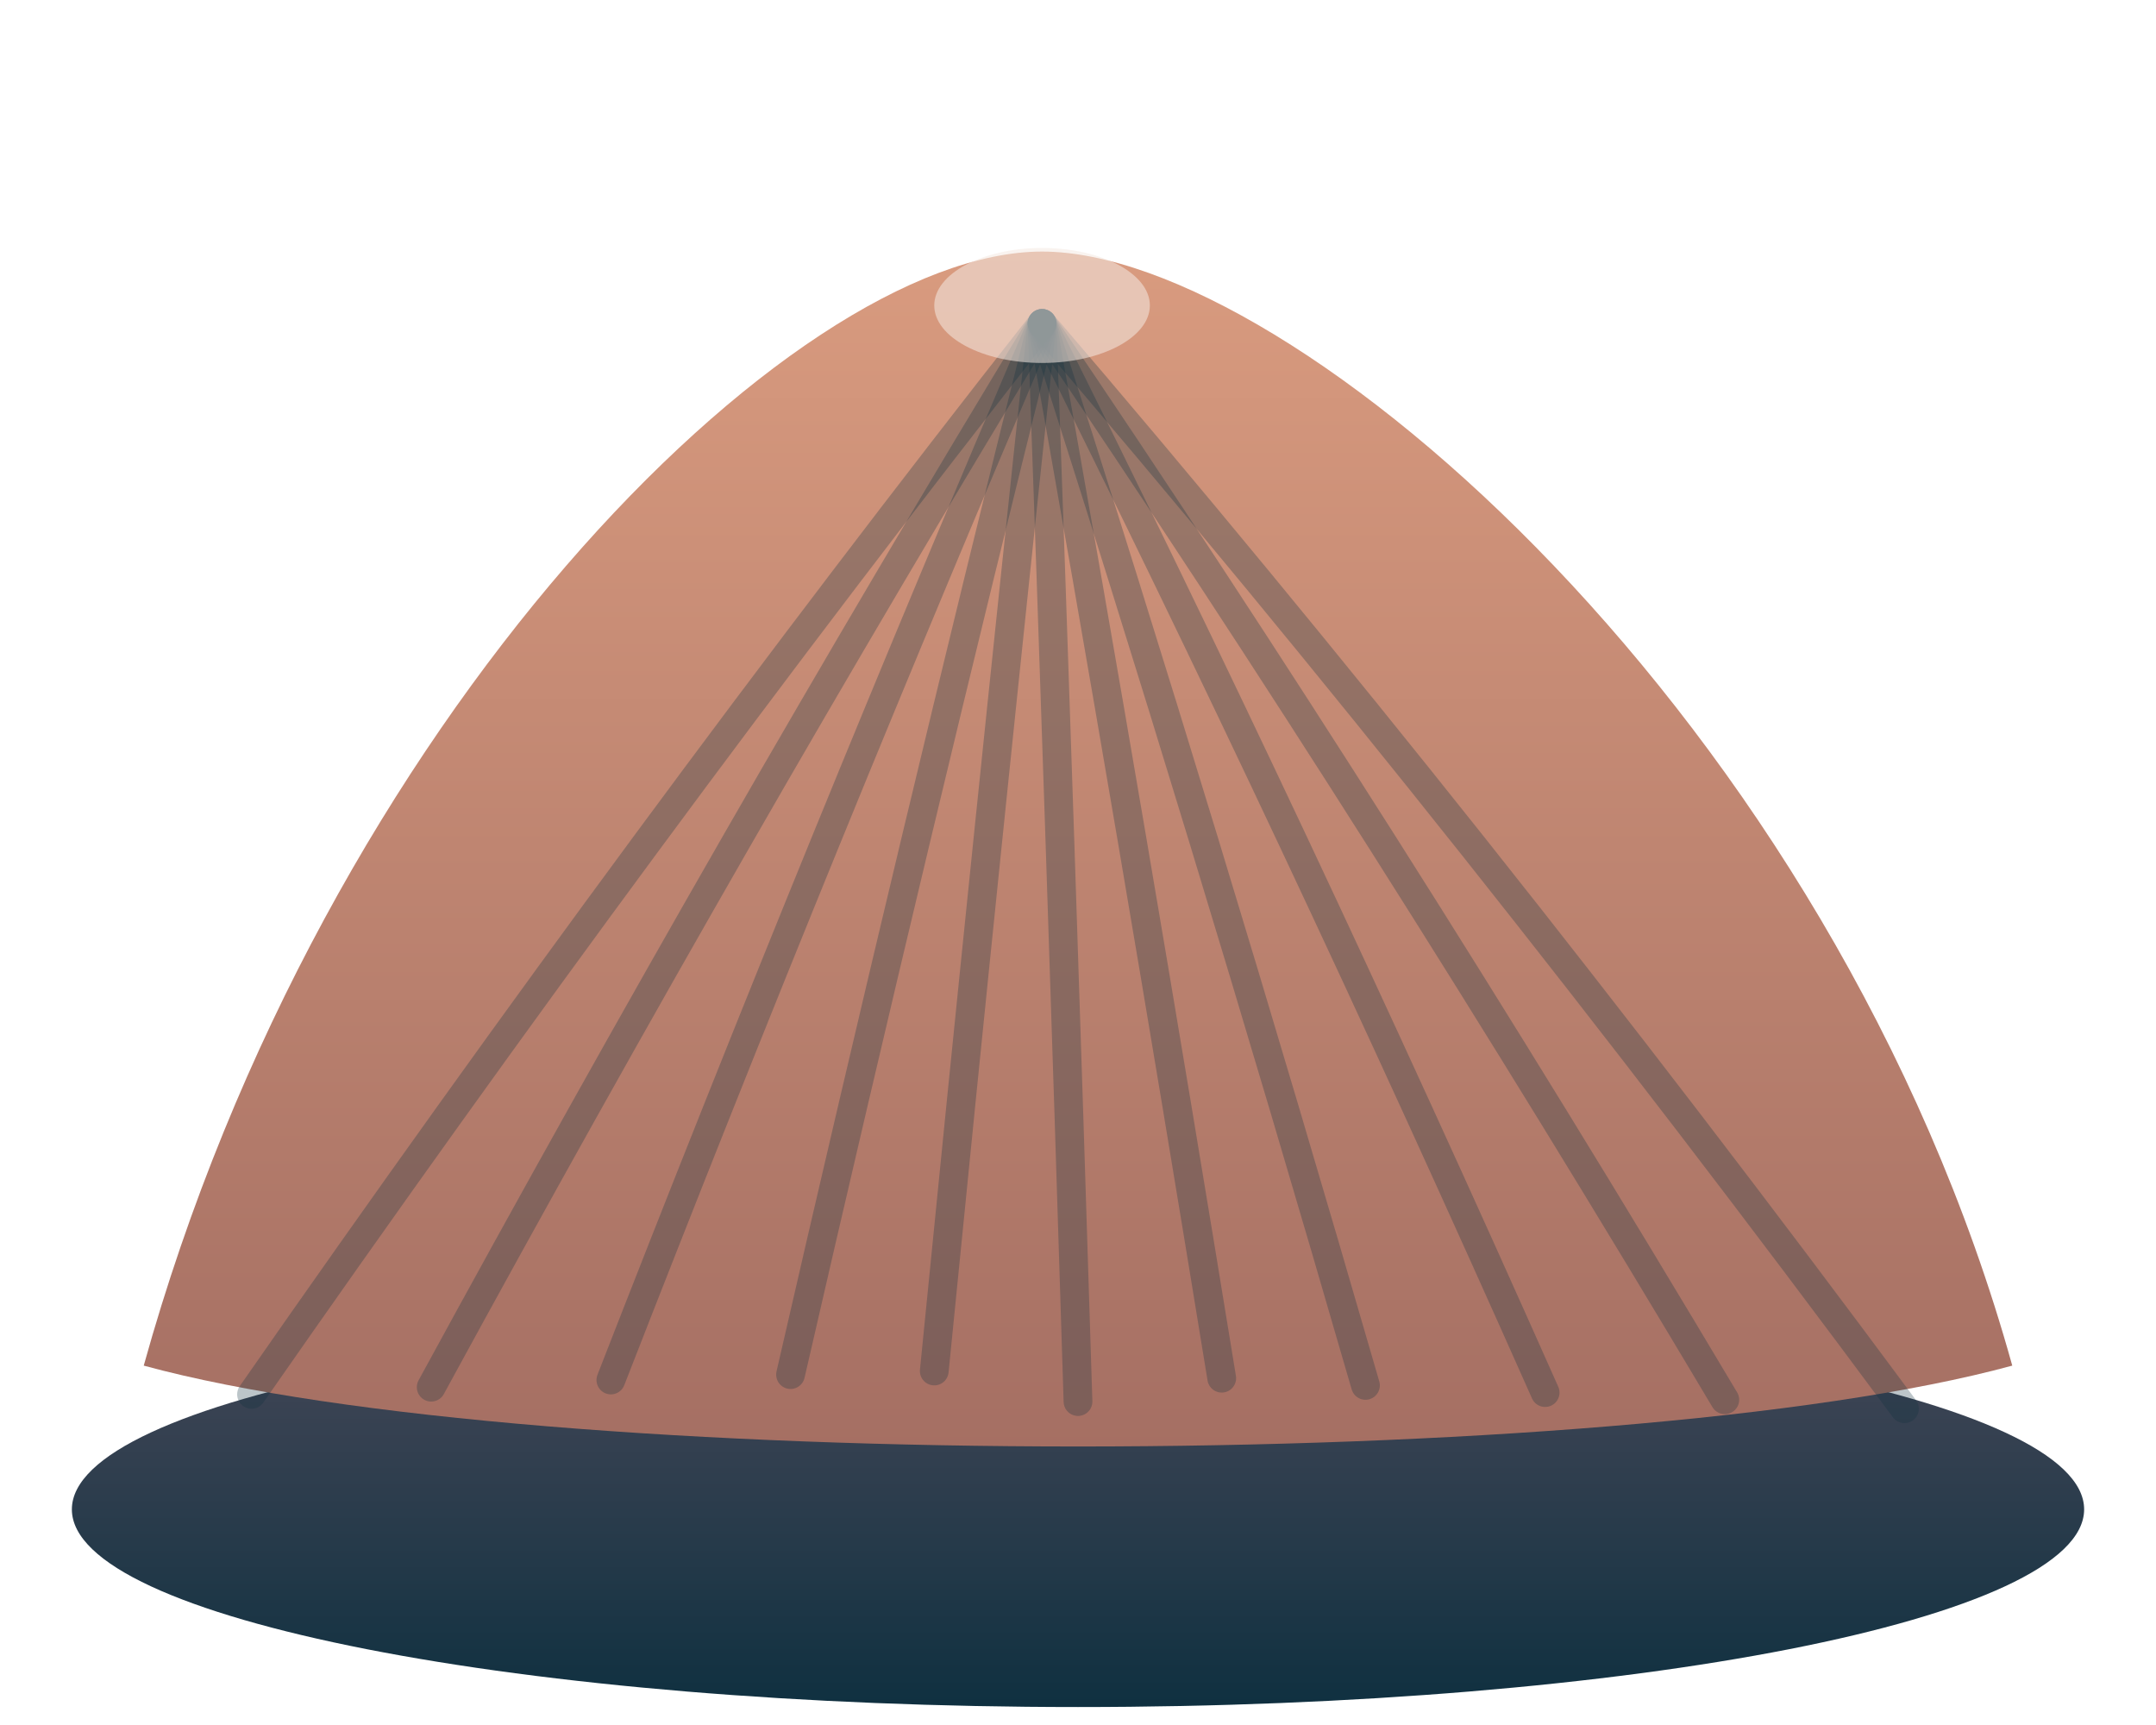
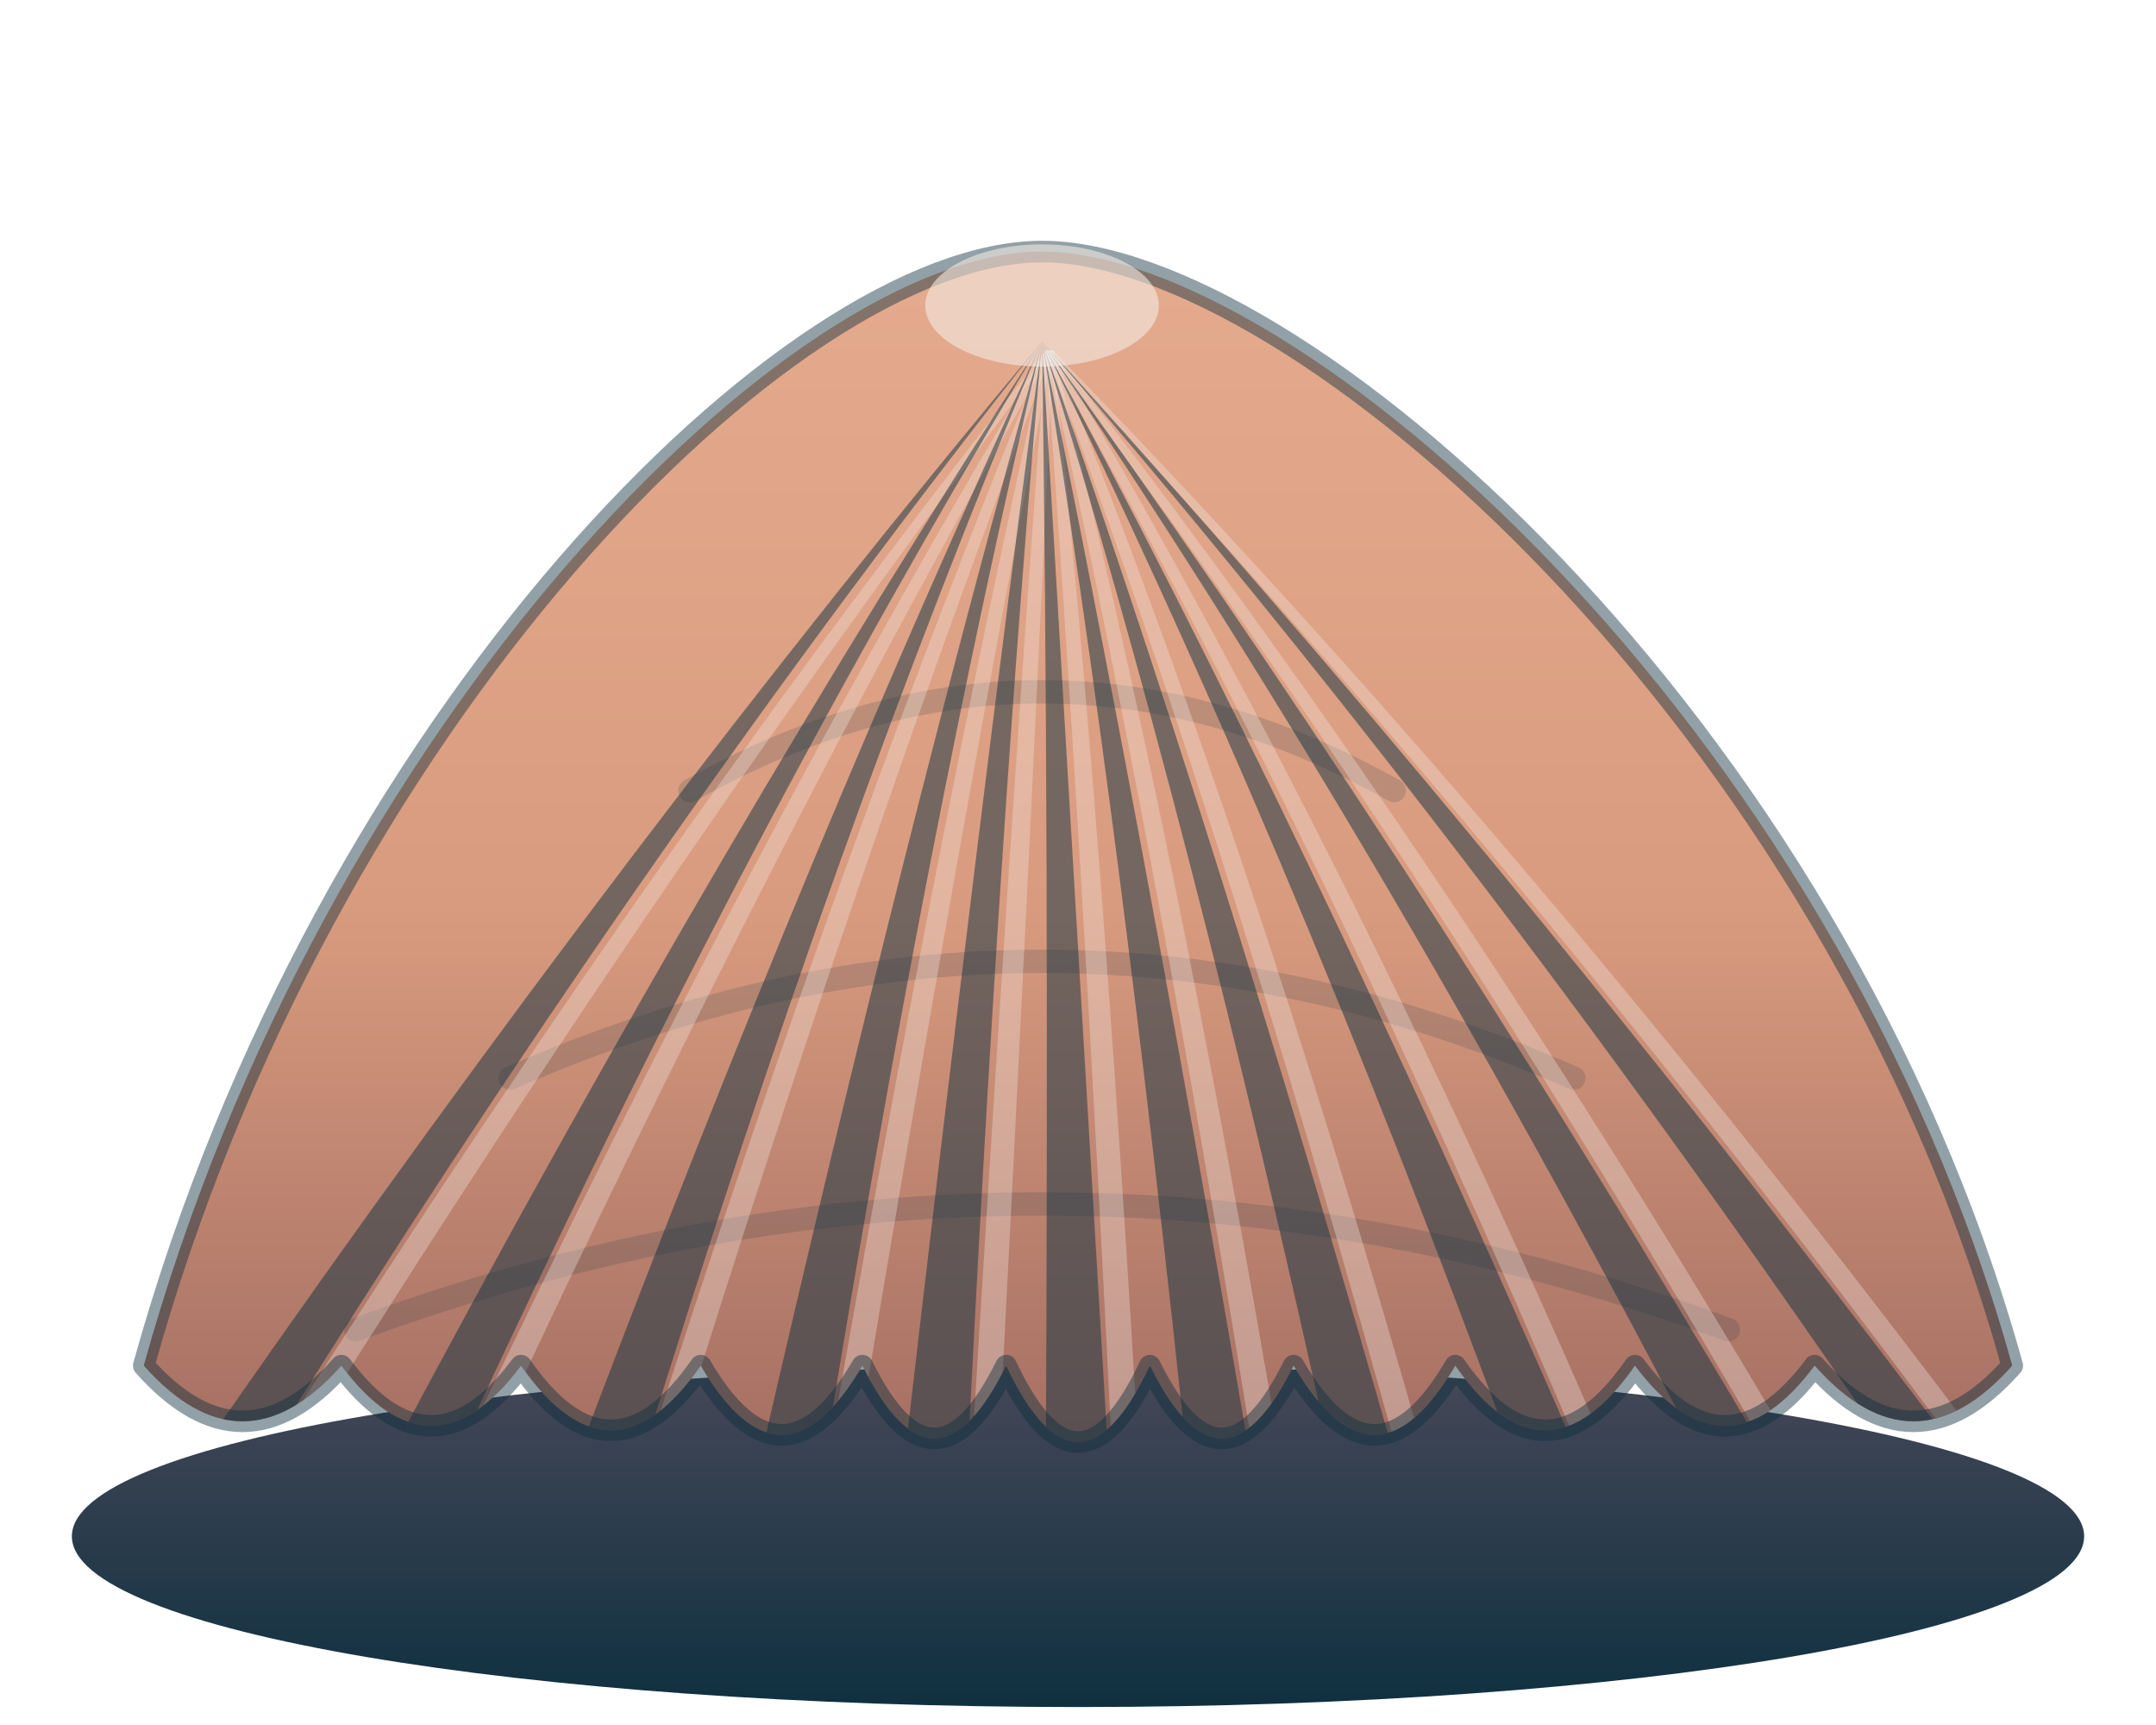
<svg xmlns="http://www.w3.org/2000/svg" viewBox="0 0 120 96" width="120" height="96">
  <defs>
    <linearGradient id="shell" x1="0" y1="0" x2="0" y2="1">
-       <stop offset="0" stop-color="#D99B7F" />
+       <stop offset="0" stop-color="#E5AB8E" />
+       <stop offset="0.55" stop-color="#D99B7F" />
      <stop offset="1" stop-color="#A56F63" />
    </linearGradient>
    <linearGradient id="rock" x1="0" y1="0" x2="0" y2="1">
      <stop offset="0" stop-color="#464858" />
      <stop offset="1" stop-color="#0F3040" />
    </linearGradient>
+     <clipPath id="body">
+       <path d="M8 76 C 18 40, 44 14, 58 14 C 72 14, 102 40, 112 76 Q 106.5 82.2 101 76 Q 96.0 82.7 91 76 Q 86.0 83.2 81 76 Q 76.5 83.7 72 76 Q 68.0 84.1 64 76 Q 60.0 84.5 56 76 Q 52.0 84.1 48 76 Q 43.5 83.7 39 76 Q 34.0 83.2 29 76 Q 24.0 82.7 19 76 Q 13.5 82.2 8 76 Z" />
+     </clipPath>
  </defs>
-   <ellipse cx="60" cy="84" rx="56" ry="11" fill="url(#rock)" />
-   <path d="M8 76 C 18 40, 44 14, 58 14 C 72 14, 102 40, 112 76 C 90 82, 30 82, 8 76 Z" fill="url(#shell)" />
-   <g stroke="#0F3040" stroke-opacity="0.28" stroke-width="1.6" stroke-linecap="round" fill="none">
-     <path d="M58 18 Q 36 46 14 77.6" />
-     <path d="M58 18 Q 41 46 24 77.2" />
-     <path d="M58 18 Q 46 46 34 76.8" />
-     <path d="M58 18 Q 51 46 44 76.5" />
-     <path d="M58 18 Q 55 46 52 76.3" />
-     <path d="M58 18 Q 59 46 60 78" />
-     <path d="M58 18 Q 63 46 68 76.7" />
-     <path d="M58 18 Q 67 46 76 77.1" />
-     <path d="M58 18 Q 72 46 86 77.5" />
-     <path d="M58 18 Q 77 46 96 77.9" />
-     <path d="M58 18 Q 82 46 106 78.4" />
+   <ellipse cx="60" cy="85.5" rx="56" ry="9.5" fill="url(#rock)" />
+   <path d="M8 76 C 18 40, 44 14, 58 14 C 72 14, 102 40, 112 76 Q 106.5 82.2 101 76 Q 96.0 82.7 91 76 Q 86.0 83.2 81 76 Q 76.5 83.7 72 76 Q 68.0 84.1 64 76 Q 60.0 84.5 56 76 Q 52.0 84.1 48 76 Q 43.5 83.7 39 76 Q 34.0 83.2 29 76 Q 24.0 82.7 19 76 Q 13.5 82.2 8 76 Z" fill="url(#shell)" />
+   <g clip-path="url(#body)">
+     <g stroke="#0F3040" stroke-opacity="0.16" stroke-width="1.3" stroke-linecap="round" fill="none">
+       <path d="M38.4 44 Q 58 33 77.6 44" />
+       <path d="M28.4 60 Q 58 47 87.6 60" />
+       <path d="M19.8 74 Q 58 60 96.2 74" />
+     </g>
+     <g fill="#F4E9E2" fill-opacity="0.34">
+       <path d="M58.2 19.5 Q 37.2 46 16.0 79.3 L 17.5 79.3 Q 38.4 46 58.6 19.5 Z" />
+       <path d="M58.2 19.5 Q 42.2 46 26.0 80.1 L 27.5 80.1 Q 43.4 46 58.6 19.5 Z" />
+       <path d="M58.2 19.5 Q 47.2 46 36.0 80.9 L 37.5 80.9 Q 48.4 46 58.6 19.5 Z" />
+       <path d="M58.2 19.5 Q 52.2 46 46.0 81.7 L 47.5 81.7 Q 53.4 46 58.6 19.5 Z" />
+       <path d="M58.2 19.5 Q 56.2 46 54.0 82.4 L 55.5 82.4 Q 57.4 46 58.6 19.5 Z" />
+       <path d="M58.2 19.5 Q 60.2 46 62.0 83.0 L 63.5 83.0 Q 61.4 46 58.6 19.5 Z" />
+       <path d="M58.2 19.5 Q 64.2 46 70.0 82.4 L 71.5 82.4 Q 65.4 46 58.6 19.5 Z" />
+       <path d="M58.2 19.5 Q 68.2 46 78.0 81.7 L 79.5 81.7 Q 69.4 46 58.6 19.5 Z" />
+       <path d="M58.2 19.5 Q 73.2 46 88.0 80.9 L 89.5 80.9 Q 74.4 46 58.6 19.5 Z" />
+       <path d="M58.2 19.5 Q 78.2 46 98.0 80.1 L 99.5 80.1 Q 79.4 46 58.6 19.5 Z" />
+       <path d="M58.2 19.5 Q 83.2 46 108.0 79.3 L 109.5 79.3 Q 84.4 46 58.6 19.5 Z" />
+     </g>
+     <g fill="#0F3040" fill-opacity="0.5">
+       <path d="M58 19 Q 35.4 46 12.2 79.3 L 15.8 79.3 Q 36.6 46 58 19 Z" />
+       <path d="M58 19 Q 40.4 46 22.2 80.1 L 25.8 80.1 Q 41.6 46 58 19 Z" />
+       <path d="M58 19 Q 45.4 46 32.2 80.9 L 35.8 80.9 Q 46.6 46 58 19 Z" />
+       <path d="M58 19 Q 50.4 46 42.2 81.7 L 45.8 81.7 Q 51.6 46 58 19 Z" />
+       <path d="M58 19 Q 54.4 46 50.2 82.4 L 53.8 82.4 Q 55.6 46 58 19 Z" />
+       <path d="M58 19 Q 58.4 46 58.2 83.0 L 61.8 83.0 Q 59.6 46 58 19 Z" />
+       <path d="M58 19 Q 62.4 46 66.2 82.4 L 69.8 82.4 Q 63.6 46 58 19 Z" />
+       <path d="M58 19 Q 66.4 46 74.2 81.7 L 77.8 81.7 Q 67.6 46 58 19 Z" />
+       <path d="M58 19 Q 71.4 46 84.2 80.9 L 87.8 80.9 Q 72.6 46 58 19 Z" />
+       <path d="M58 19 Q 76.4 46 94.2 80.1 L 97.8 80.1 Q 77.6 46 58 19 Z" />
+       <path d="M58 19 Q 81.4 46 104.2 79.3 L 107.8 79.3 Q 82.6 46 58 19 Z" />
+     </g>
  </g>
-   <ellipse cx="58" cy="17" rx="6" ry="3.2" fill="#F4E9E2" fill-opacity="0.55" />
+   <path d="M8 76 C 18 40, 44 14, 58 14 C 72 14, 102 40, 112 76 Q 106.5 82.2 101 76 Q 96.0 82.7 91 76 Q 86.0 83.2 81 76 Q 76.5 83.7 72 76 Q 68.0 84.1 64 76 Q 60.0 84.5 56 76 Q 52.0 84.1 48 76 Q 43.5 83.7 39 76 Q 34.0 83.2 29 76 Q 24.0 82.7 19 76 Q 13.5 82.2 8 76 Z" fill="none" stroke="#0F3040" stroke-opacity="0.45" stroke-width="1.2" stroke-linejoin="round" />
+   <ellipse cx="58" cy="17" rx="6.5" ry="3.4" fill="#F4E9E2" fill-opacity="0.6" />
</svg>
